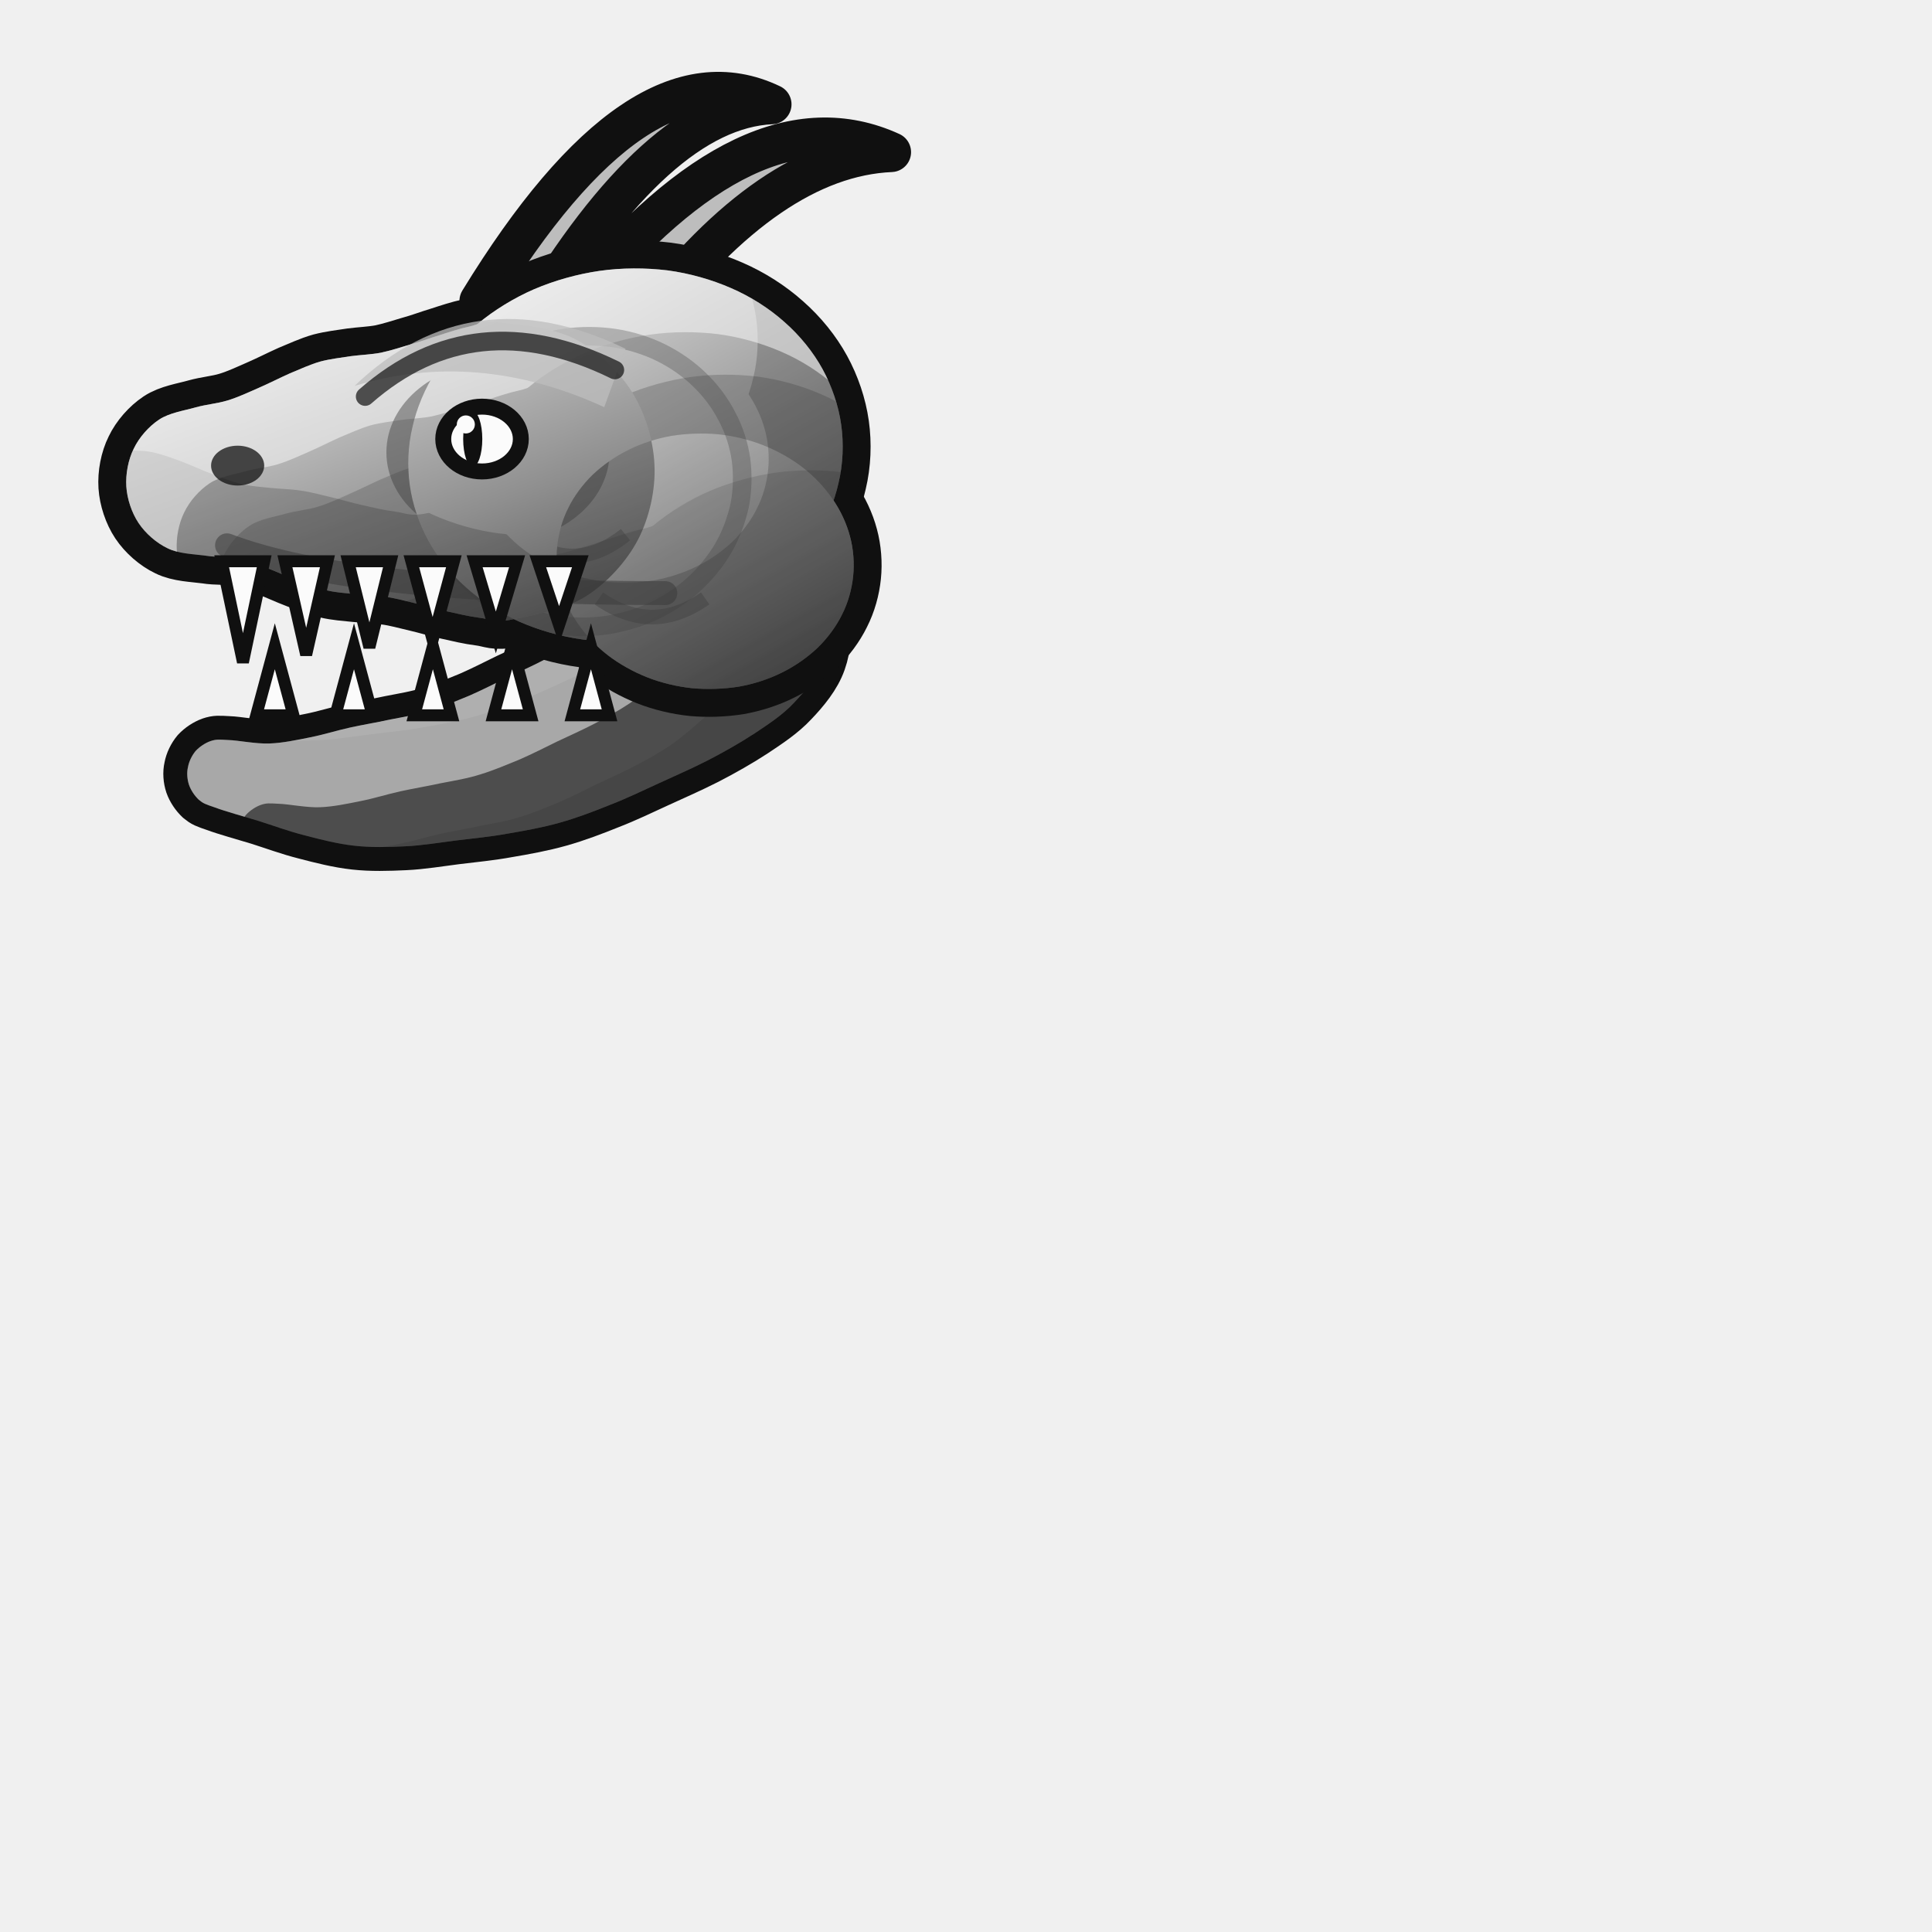
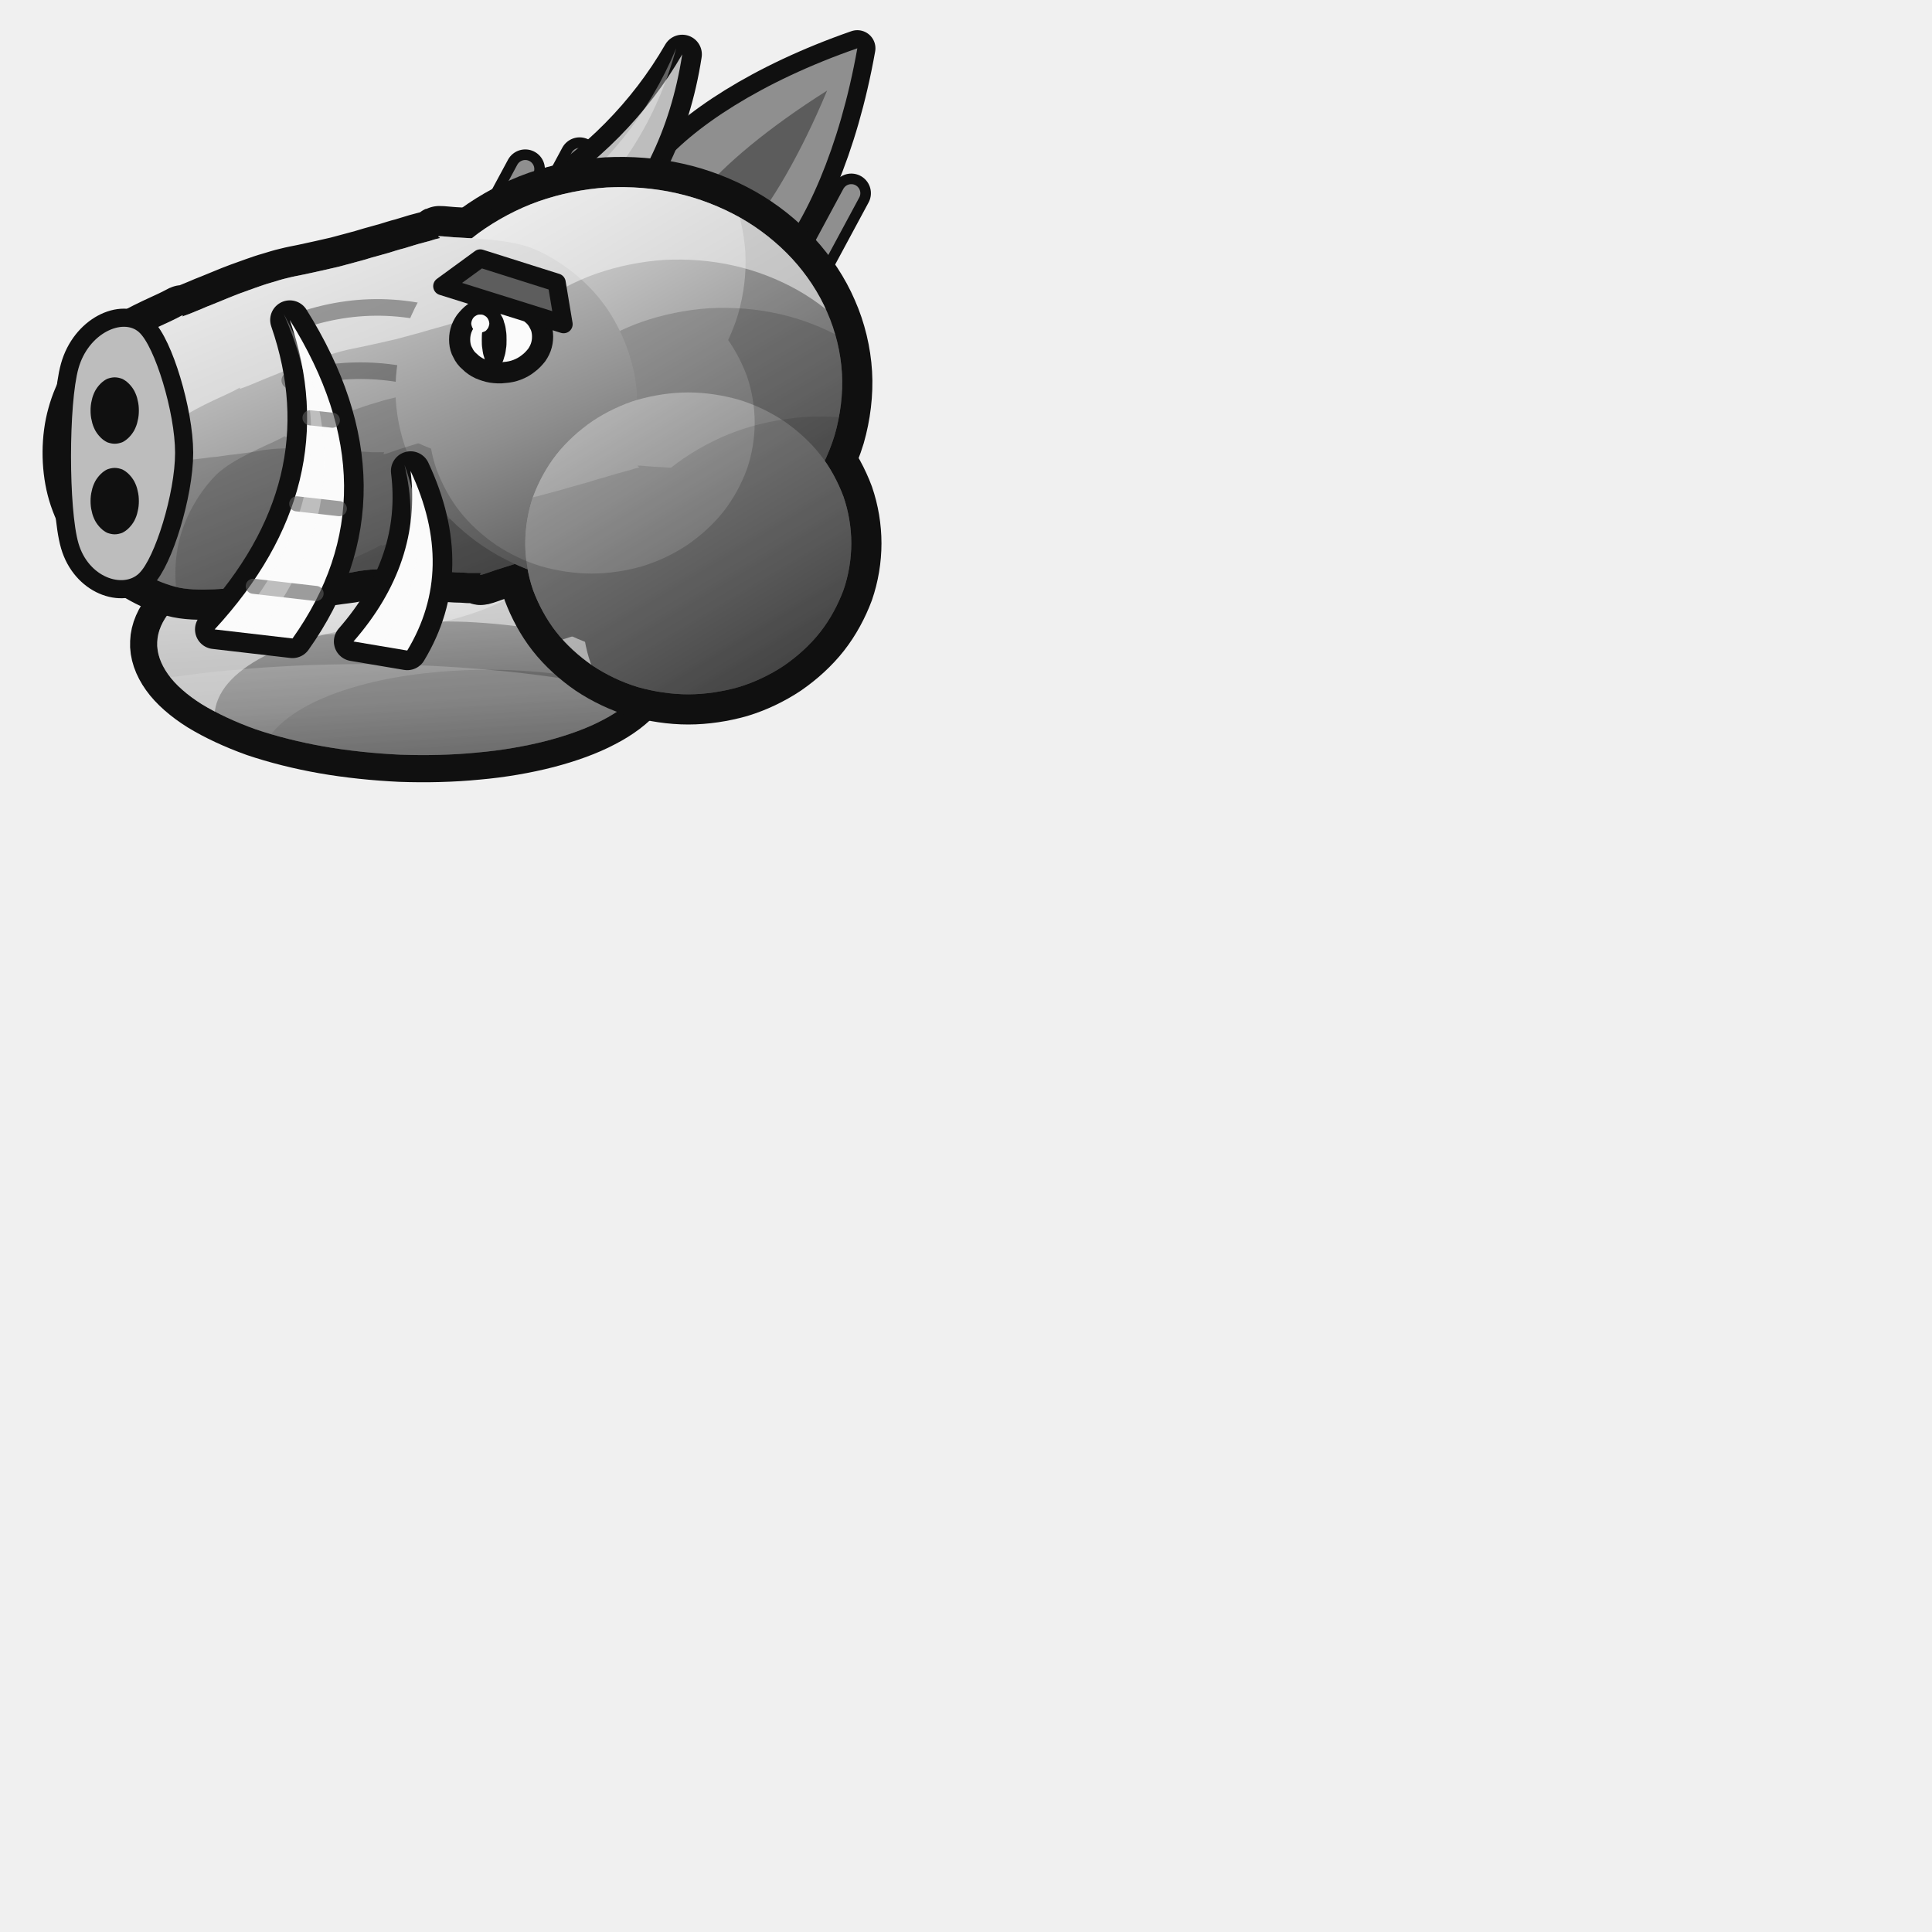
<svg xmlns="http://www.w3.org/2000/svg" viewBox="0 0 64 64" width="512" height="512" shape-rendering="geometricPrecision">
  <defs>
    <linearGradient id="h15-vol" x1="0.18" y1="0.02" x2="0.82" y2="1">
      <stop offset="0" stop-color="#e2e2e2" />
      <stop offset="0.30" stop-color="#bdbdbd" />
      <stop offset="0.66" stop-color="#8f8f8f" />
      <stop offset="1" stop-color="#5d5d5d" />
    </linearGradient>
    <linearGradient id="h15-volV" x1="0.42" y1="0" x2="0.58" y2="1">
      <stop offset="0" stop-color="#e2e2e2" />
      <stop offset="0.34" stop-color="#bdbdbd" />
      <stop offset="0.74" stop-color="#8f8f8f" />
      <stop offset="1" stop-color="#5d5d5d" />
    </linearGradient>
    <linearGradient id="h15-vol2" x1="0.2" y1="0" x2="0.8" y2="1">
      <stop offset="0" stop-color="#bdbdbd" />
      <stop offset="0.5" stop-color="#5d5d5d" />
      <stop offset="1" stop-color="#3b3b3b" />
    </linearGradient>
    <linearGradient id="h15-membrane" x1="0.12" y1="0" x2="0.78" y2="1">
      <stop offset="0" stop-color="#bdbdbd" />
      <stop offset="0.45" stop-color="#8f8f8f" />
      <stop offset="1" stop-color="#5d5d5d" />
    </linearGradient>
    <radialGradient id="h15-sheen" cx="0.34" cy="0.24" r="0.95">
      <stop offset="0" stop-color="#fbfbfb" stop-opacity="0.62" />
      <stop offset="0.38" stop-color="#fbfbfb" stop-opacity="0.22" />
      <stop offset="1" stop-color="#fbfbfb" stop-opacity="0" />
    </radialGradient>
  </defs>
-   <g id="h15" transform="translate(26,20) scale(0.88) translate(-26,-20)">
+   <g id="h15">
+     <path d="M16,8.2l1.4,-2.6M17.8,7.8l1.4,-2.6M19.6,7.4l1.4,-2.6M21.4,7.8l1.4,-2.6M23.2,8.2l1.4,-2.6M25,8.6l1.4,-2.6M26.8,9l1.4,-2.6" fill="none" stroke="#101010" stroke-width="1.3" stroke-linecap="round" stroke-linejoin="round" />
+     <path d="M16,8.2l1.4,-2.6M17.8,7.8l1.4,-2.6M19.6,7.4l1.4,-2.6M21.4,7.8l1.4,-2.6M23.2,8.2l1.4,-2.6M25,8.6l1.4,-2.6M26.8,9l1.4,-2.6" fill="none" stroke="#8f8f8f" stroke-width="0.6" stroke-linecap="round" stroke-linejoin="round" />
+     <path d="M22.6,8.4C23.82,11.68 27.22,8.23 28.4,1.6C22.04,3.81 19.17,7.71 22.6,8.4Z" fill="#101010" stroke="#101010" stroke-width="1.2" stroke-linejoin="round" stroke-linecap="round" />
+     <path d="M22.6,8.4C23.82,11.68 27.22,8.23 28.4,1.6C22.04,3.81 19.17,7.71 22.6,8.4Z" fill="#8f8f8f" />
+     <path d="M23,8.2C23.51,9.55 25.61,7.28 27.4,3C23.47,5.48 21.59,7.92 23,8.2Z" fill="#3b3b3b" opacity="0.6" />
+     <path d="M19.5,8.04Q22.01,5.61 22.6,1.8Q20.87,4.79 17.7,6.76Z" fill="#101010" stroke="#101010" stroke-width="1.3" stroke-linejoin="round" stroke-linecap="round" />
+     <path d="M19.5,8.04Q22.01,5.61 22.6,1.8Q20.87,4.79 17.7,6.76Z" fill="#bdbdbd" />
+     <path d="M18.71,7.42Q21.44,5.14 22.4,1.6Q21.04,4.86 18.09,6.98Z" fill="#fbfbfb" opacity="0.35" />
+     <path d="M5,19L16,19.4L21.6,20.2L16,20.6L6,20.6Z" fill="#262626" stroke="#101010" stroke-width="1.2" stroke-linejoin="round" stroke-linecap="round" />
+     <path d="M5,19L16,19.4L21.6,20.2L16,20.6L6,20.6Z" fill="#4a4a4a" opacity="0.5" />
    <defs>
-       <path id="h15-s0" d="M28.12,13.26C28.22,13.97 28.19,14.74 28.02,15.45C27.86,16.17 27.55,16.9 27.14,17.55C26.73,18.2 26.18,18.82 25.56,19.34C24.95,19.85 24.2,20.31 23.44,20.64C22.67,20.97 21.81,21.21 20.98,21.33C20.14,21.45 19.25,21.45 18.42,21.35C17.59,21.24 16.75,21 16.02,20.68C15.28,20.36 14.58,19.91 14.01,19.4C13.43,18.89 12.93,18.27 12.58,17.63C12.23,16.99 11.98,16.26 11.88,15.54C11.78,14.83 11.81,14.06 11.98,13.35C12.14,12.63 12.45,11.9 12.86,11.25C13.27,10.6 13.82,9.98 14.44,9.46C15.05,8.95 15.8,8.49 16.56,8.16C17.33,7.83 18.19,7.59 19.02,7.47C19.86,7.35 20.75,7.35 21.58,7.45C22.41,7.56 23.25,7.8 23.98,8.12C24.72,8.44 25.42,8.89 25.99,9.4C26.57,9.91 27.07,10.53 27.42,11.17C27.77,11.81 28.02,12.54 28.12,13.26Z" />
-       <path id="h15-s1" d="M28.57,18.96C28.52,19.45 28.38,19.96 28.15,20.41C27.93,20.86 27.6,21.3 27.23,21.66C26.85,22.02 26.38,22.35 25.89,22.59C25.39,22.84 24.83,23.02 24.27,23.12C23.7,23.21 23.09,23.23 22.52,23.18C21.95,23.12 21.35,22.98 20.82,22.77C20.29,22.56 19.77,22.27 19.34,21.94C18.9,21.6 18.51,21.19 18.21,20.75C17.91,20.32 17.68,19.83 17.55,19.34C17.42,18.86 17.38,18.33 17.43,17.84C17.48,17.35 17.62,16.84 17.85,16.39C18.07,15.94 18.4,15.5 18.77,15.14C19.15,14.78 19.62,14.45 20.11,14.21C20.61,13.96 21.17,13.78 21.73,13.68C22.3,13.59 22.91,13.57 23.48,13.62C24.05,13.68 24.65,13.82 25.18,14.03C25.71,14.24 26.23,14.53 26.66,14.86C27.1,15.2 27.49,15.61 27.79,16.05C28.09,16.48 28.32,16.97 28.45,17.46C28.58,17.94 28.62,18.47 28.57,18.96Z" />
-       <path id="h15-s2" d="M15.26,9.41C14.59,9.33 14.48,9.49 14.1,9.57C13.73,9.65 13.37,9.77 13,9.89C12.63,10 12.27,10.14 11.9,10.24C11.53,10.35 11.16,10.47 10.79,10.55C10.41,10.62 10.04,10.63 9.66,10.68C9.28,10.74 8.9,10.78 8.52,10.88C8.13,10.99 7.75,11.17 7.36,11.33C6.98,11.5 6.59,11.7 6.2,11.87C5.81,12.04 5.41,12.23 5.01,12.35C4.61,12.47 4.24,12.49 3.81,12.61C3.39,12.73 2.83,12.81 2.44,13.07C2.05,13.33 1.69,13.74 1.49,14.16C1.28,14.58 1.18,15.12 1.21,15.59C1.24,16.05 1.41,16.57 1.67,16.96C1.93,17.35 2.34,17.71 2.76,17.91C3.18,18.12 3.75,18.13 4.19,18.19C4.62,18.26 4.97,18.21 5.36,18.29C5.75,18.37 6.12,18.51 6.5,18.65C6.87,18.79 7.25,18.97 7.62,19.11C7.99,19.25 8.36,19.4 8.73,19.49C9.1,19.58 9.47,19.6 9.84,19.64C10.21,19.68 10.59,19.68 10.97,19.74C11.35,19.79 11.73,19.9 12.12,19.99C12.51,20.08 12.9,20.2 13.3,20.29C13.7,20.38 14.12,20.48 14.52,20.53C14.93,20.58 15.08,20.73 15.74,20.59C16.41,20.46 17.72,20.22 18.51,19.72C19.3,19.22 20.04,18.41 20.47,17.59C20.9,16.76 21.14,15.69 21.09,14.76C21.05,13.82 20.72,12.78 20.22,11.99C19.72,11.2 18.91,10.46 18.09,10.03C17.26,9.6 15.92,9.48 15.26,9.41Z" />
+       <path id="h15-jaw-s0" d="M21.59,21.93C21.58,22.28 21.42,22.64 21.15,22.96C20.88,23.28 20.46,23.6 19.95,23.86C19.44,24.13 18.8,24.36 18.11,24.54C17.41,24.72 16.61,24.86 15.8,24.93C15,25.01 14.11,25.03 13.26,25C12.42,24.96 11.54,24.87 10.74,24.73C9.94,24.59 9.15,24.39 8.47,24.16C7.8,23.92 7.18,23.63 6.69,23.33C6.21,23.03 5.81,22.68 5.57,22.34C5.32,21.99 5.19,21.62 5.21,21.27C5.22,20.92 5.38,20.56 5.65,20.24C5.92,19.92 6.34,19.6 6.85,19.34C7.36,19.07 8,18.84 8.69,18.66C9.39,18.48 10.19,18.34 11,18.27C11.8,18.19 12.69,18.17 13.54,18.2C14.38,18.24 15.26,18.33 16.06,18.47C16.86,18.61 17.65,18.81 18.33,19.04C19,19.28 19.62,19.57 20.11,19.87C20.59,20.17 20.99,20.52 21.23,20.86C21.48,21.21 21.61,21.58 21.59,21.93Z" />
+       <clipPath id="h15-jaw-clip">
+         <use href="#h15-jaw-s0" />
+       </clipPath>
+       <mask id="h15-jaw-rim" maskUnits="userSpaceOnUse" x="0" y="0" width="64" height="64">
+         <rect width="64" height="64" fill="#000" />
+         <use href="#h15-jaw-s0" fill="#fff" />
+         <g transform="translate(1.9,2.4)">
+           <use href="#h15-jaw-s0" fill="#000" />
+         </g>
+       </mask>
+       <mask id="h15-jaw-core" maskUnits="userSpaceOnUse" x="0" y="0" width="64" height="64">
+         <rect width="64" height="64" fill="#000" />
+         <use href="#h15-jaw-s0" fill="#fff" />
+         <g transform="translate(-3.2,-4)">
+           <use href="#h15-jaw-s0" fill="#000" />
+         </g>
+       </mask>
+     </defs>
+     <use href="#h15-jaw-s0" fill="#101010" stroke="#101010" stroke-width="1.8" stroke-linejoin="round" stroke-linecap="round" />
+     <use href="#h15-jaw-s0" fill="url(#h15-volV)" />
+     <g clip-path="url(#h15-jaw-clip)">
+       <g transform="translate(3.4,4.0)" opacity="0.26">
+         <use href="#h15-jaw-s0" fill="#3b3b3b" />
+       </g>
+       <g transform="translate(6.6,7.6)" opacity="0.13">
+         <use href="#h15-jaw-s0" fill="#101010" />
+       </g>
+     </g>
+     <g mask="url(#h15-jaw-core)" opacity="0.2">
+       <rect width="64" height="64" fill="#101010" />
+     </g>
+     <g mask="url(#h15-jaw-rim)" opacity="0.52">
+       <rect width="64" height="64" fill="#fbfbfb" />
+     </g>
+     <g clip-path="url(#h15-jaw-clip)">
+       <path d="M26,26C26,26.41 25.76,26.84 25.31,27.24C24.87,27.63 24.17,28.02 23.33,28.35C22.48,28.68 21.4,28.99 20.23,29.24C19.06,29.48 17.7,29.68 16.33,29.8C14.95,29.93 13.44,30 12,30C10.56,30 9.05,29.93 7.67,29.8C6.3,29.68 4.94,29.48 3.77,29.24C2.6,28.99 1.52,28.68 0.67,28.35C-0.17,28.02 -0.87,27.63 -1.31,27.24C-1.76,26.84 -2,26.41 -2,26C-2,25.59 -1.76,25.16 -1.31,24.76C-0.87,24.37 -0.17,23.98 0.67,23.65C1.52,23.32 2.6,23.01 3.77,22.76C4.94,22.52 6.3,22.32 7.67,22.2C9.05,22.07 10.56,22 12,22C13.44,22 14.95,22.07 16.33,22.2C17.7,22.32 19.06,22.52 20.23,22.76C21.4,23.01 22.48,23.32 23.33,23.65C24.17,23.98 24.87,24.37 25.31,24.76C25.76,25.16 26,25.59 26,26Z" fill="#e2e2e2" opacity="0.25" />
+     </g>
+     <defs>
+       <path id="h15-s0" d="M27.89,12.36C27.93,13.03 27.84,13.75 27.65,14.41C27.45,15.07 27.12,15.74 26.71,16.31C26.29,16.89 25.75,17.43 25.16,17.87C24.57,18.3 23.87,18.68 23.16,18.93C22.45,19.18 21.66,19.34 20.9,19.39C20.13,19.43 19.33,19.37 18.59,19.2C17.86,19.04 17.12,18.75 16.48,18.39C15.84,18.03 15.24,17.55 14.76,17.03C14.28,16.51 13.87,15.89 13.6,15.26C13.32,14.63 13.15,13.92 13.11,13.24C13.07,12.57 13.16,11.85 13.35,11.19C13.55,10.53 13.88,9.86 14.29,9.29C14.71,8.71 15.25,8.17 15.84,7.73C16.43,7.3 17.13,6.92 17.84,6.67C18.55,6.42 19.34,6.26 20.1,6.21C20.87,6.17 21.67,6.23 22.41,6.4C23.14,6.56 23.88,6.85 24.52,7.21C25.16,7.57 25.76,8.05 26.24,8.57C26.72,9.09 27.13,9.71 27.4,10.34C27.68,10.97 27.85,11.68 27.89,12.36Z" />
+       <path id="h15-s1" d="M14.8,7.84C14.28,7.79 14.65,7.87 14.56,7.89C14.46,7.91 14.36,7.94 14.24,7.98C14.12,8.01 13.98,8.05 13.83,8.09C13.69,8.13 13.53,8.18 13.37,8.23C13.2,8.27 13.03,8.33 12.86,8.38C12.68,8.43 12.5,8.48 12.32,8.53C12.13,8.59 11.95,8.64 11.76,8.69C11.57,8.74 11.38,8.79 11.2,8.84C11.01,8.88 10.82,8.93 10.63,8.97C10.45,9.01 10.26,9.05 10.08,9.09C9.89,9.13 9.71,9.16 9.52,9.21C9.34,9.25 9.16,9.31 8.99,9.36C8.81,9.41 8.64,9.47 8.47,9.53C8.3,9.59 8.13,9.65 7.97,9.71C7.8,9.77 7.64,9.84 7.49,9.9C7.34,9.96 7.19,10.02 7.05,10.08C6.91,10.13 6.78,10.19 6.66,10.24C6.54,10.29 6.42,10.34 6.32,10.38C6.22,10.42 6.13,10.45 6.05,10.48C5.97,10.51 6.22,10.34 5.84,10.55C5.46,10.75 4.32,11.19 3.77,11.72C3.23,12.26 2.77,13.04 2.57,13.78C2.36,14.52 2.36,15.42 2.55,16.16C2.74,16.9 3.19,17.68 3.72,18.23C4.26,18.77 5.04,19.23 5.78,19.43C6.52,19.64 7.72,19.46 8.16,19.45C8.6,19.45 8.32,19.41 8.42,19.4C8.52,19.38 8.64,19.36 8.75,19.34C8.87,19.32 8.99,19.3 9.12,19.28C9.25,19.26 9.39,19.25 9.52,19.23C9.66,19.21 9.8,19.2 9.95,19.18C10.09,19.16 10.23,19.14 10.38,19.13C10.52,19.11 10.67,19.09 10.81,19.07C10.95,19.06 11.09,19.04 11.22,19.02C11.35,19 11.48,18.99 11.6,18.97C11.72,18.95 11.81,18.93 11.92,18.91C12.04,18.9 12.14,18.88 12.27,18.87C12.39,18.86 12.54,18.86 12.68,18.85C12.83,18.85 12.99,18.85 13.15,18.85C13.31,18.86 13.48,18.86 13.64,18.87C13.81,18.88 13.98,18.89 14.14,18.9C14.31,18.91 14.47,18.92 14.63,18.93C14.79,18.94 14.95,18.95 15.1,18.96C15.25,18.96 15.39,18.97 15.52,18.98C15.66,18.98 15.79,18.98 15.9,18.98C16.01,18.97 15.7,19.14 16.2,18.96C16.69,18.77 18.14,18.43 18.88,17.86C19.63,17.3 20.3,16.43 20.66,15.57C21.02,14.71 21.17,13.63 21.06,12.7C20.94,11.78 20.53,10.76 19.96,10.02C19.4,9.27 18.53,8.6 17.67,8.24C16.81,7.88 15.32,7.9 14.8,7.84Z" />
+       <path id="h15-s2" d="M28.2,18C28.2,18.52 28.11,19.06 27.94,19.55C27.76,20.03 27.5,20.52 27.17,20.94C26.84,21.36 26.42,21.74 25.97,22.05C25.52,22.35 25,22.6 24.47,22.76C23.94,22.91 23.36,23 22.8,23C22.24,23 21.66,22.91 21.13,22.76C20.6,22.6 20.08,22.35 19.63,22.05C19.18,21.74 18.76,21.36 18.43,20.94C18.1,20.52 17.84,20.03 17.66,19.55C17.49,19.06 17.4,18.52 17.4,18C17.4,17.48 17.49,16.94 17.66,16.45C17.84,15.97 18.1,15.48 18.43,15.06C18.76,14.64 19.18,14.26 19.63,13.95C20.08,13.65 20.6,13.4 21.13,13.24C21.66,13.09 22.24,13 22.8,13C23.36,13 23.94,13.09 24.47,13.24C25,13.4 25.52,13.65 25.97,13.95C26.42,14.26 26.84,14.64 27.17,15.06C27.5,15.48 27.76,15.97 27.94,16.45C28.11,16.94 28.2,17.48 28.2,18Z" />
      <clipPath id="h15-clip">
        <use href="#h15-s0" />
        <use href="#h15-s1" />
        <use href="#h15-s2" />
      </clipPath>
      <mask id="h15-rim" maskUnits="userSpaceOnUse" x="0" y="0" width="64" height="64">
        <rect width="64" height="64" fill="#000" />
        <use href="#h15-s0" fill="#fff" />
        <use href="#h15-s1" fill="#fff" />
        <use href="#h15-s2" fill="#fff" />
        <g transform="translate(1.9,2.4)">
          <use href="#h15-s0" fill="#000" />
          <use href="#h15-s1" fill="#000" />
          <use href="#h15-s2" fill="#000" />
        </g>
      </mask>
      <mask id="h15-core" maskUnits="userSpaceOnUse" x="0" y="0" width="64" height="64">
        <rect width="64" height="64" fill="#000" />
        <use href="#h15-s0" fill="#fff" />
        <use href="#h15-s1" fill="#fff" />
        <use href="#h15-s2" fill="#fff" />
        <g transform="translate(-3.2,-4)">
          <use href="#h15-s0" fill="#000" />
          <use href="#h15-s1" fill="#000" />
          <use href="#h15-s2" fill="#000" />
        </g>
      </mask>
    </defs>
-     <defs>
-       <path id="h15-jaw-s0" d="M21.66,18.27C21.19,18.59 20.89,19.01 20.53,19.37C20.16,19.72 19.83,20.06 19.46,20.38C19.08,20.71 18.69,21.05 18.27,21.34C17.85,21.62 17.4,21.87 16.94,22.11C16.48,22.35 16.01,22.56 15.54,22.78C15.07,23.01 14.6,23.25 14.12,23.46C13.63,23.66 13.14,23.87 12.65,24.02C12.15,24.18 11.64,24.26 11.13,24.36C10.63,24.47 10.13,24.55 9.63,24.66C9.13,24.77 8.63,24.93 8.12,25.03C7.62,25.13 7.11,25.24 6.6,25.26C6.09,25.28 5.42,25.14 5.05,25.13C4.68,25.11 4.59,25.1 4.38,25.17C4.18,25.24 3.97,25.38 3.82,25.54C3.68,25.71 3.57,25.93 3.53,26.15C3.48,26.36 3.5,26.61 3.57,26.82C3.64,27.02 3.78,27.23 3.94,27.38C4.11,27.52 4.17,27.54 4.55,27.67C4.92,27.81 5.61,28 6.17,28.17C6.74,28.35 7.33,28.57 7.93,28.72C8.54,28.88 9.17,29.04 9.8,29.11C10.43,29.18 11.07,29.16 11.71,29.13C12.35,29.1 12.99,28.99 13.63,28.91C14.28,28.83 14.93,28.77 15.58,28.65C16.23,28.54 16.89,28.42 17.53,28.24C18.17,28.06 18.8,27.82 19.42,27.57C20.04,27.33 20.64,27.04 21.25,26.76C21.86,26.48 22.48,26.21 23.09,25.9C23.69,25.59 24.31,25.24 24.86,24.88C25.4,24.52 25.92,24.18 26.34,23.73C26.77,23.28 27.2,22.76 27.4,22.19C27.6,21.63 27.65,20.93 27.54,20.34C27.43,19.75 27.12,19.11 26.73,18.66C26.34,18.2 25.76,17.8 25.19,17.6C24.63,17.4 23.93,17.35 23.34,17.46C22.75,17.57 22.12,17.95 21.66,18.27Z" />
-       <clipPath id="h15-jaw-clip">
-         <use href="#h15-jaw-s0" />
-       </clipPath>
-       <mask id="h15-jaw-rim" maskUnits="userSpaceOnUse" x="0" y="0" width="64" height="64">
-         <rect width="64" height="64" fill="#000" />
-         <use href="#h15-jaw-s0" fill="#fff" />
-         <g transform="translate(1.9,2.4)">
-           <use href="#h15-jaw-s0" fill="#000" />
-         </g>
-       </mask>
-       <mask id="h15-jaw-core" maskUnits="userSpaceOnUse" x="0" y="0" width="64" height="64">
-         <rect width="64" height="64" fill="#000" />
-         <use href="#h15-jaw-s0" fill="#fff" />
-         <g transform="translate(-3.2,-4)">
-           <use href="#h15-jaw-s0" fill="#000" />
-         </g>
-       </mask>
-     </defs>
-     <use href="#h15-jaw-s0" fill="#101010" stroke="#101010" stroke-width="1.8" stroke-linejoin="round" stroke-linecap="round" />
-     <use href="#h15-jaw-s0" fill="#5d5d5d" />
-     <g clip-path="url(#h15-jaw-clip)">
-       <g transform="translate(3.4,4.0)" opacity="0.26">
-         <use href="#h15-jaw-s0" fill="#3b3b3b" />
-       </g>
-       <g transform="translate(6.6,7.6)" opacity="0.13">
-         <use href="#h15-jaw-s0" fill="#101010" />
-       </g>
-     </g>
-     <g mask="url(#h15-jaw-core)" opacity="0.2">
-       <rect width="64" height="64" fill="#101010" />
-     </g>
-     <g mask="url(#h15-jaw-rim)" opacity="0.52">
-       <rect width="64" height="64" fill="#fbfbfb" />
-     </g>
-     <g clip-path="url(#h15-jaw-clip)" />
-     <path d="M18.2,8.6Q24.75,0.6 30,3Q25.45,3.2 20.8,9.3ZM14.5,8.6Q20.5,-1.2 25.5,1.2Q21.2,1.4 16.5,9.3Z" fill="#bdbdbd" stroke="#101010" stroke-width="1.5" stroke-linejoin="round" />
-     <use href="#h15-s0" fill="#101010" stroke="#101010" stroke-width="2.1" stroke-linejoin="round" stroke-linecap="round" />
-     <use href="#h15-s1" fill="#101010" stroke="#101010" stroke-width="2.1" stroke-linejoin="round" stroke-linecap="round" />
-     <use href="#h15-s2" fill="#101010" stroke="#101010" stroke-width="2.1" stroke-linejoin="round" stroke-linecap="round" />
+     <use href="#h15-s0" fill="#101010" stroke="#101010" stroke-width="2" stroke-linejoin="round" stroke-linecap="round" />
+     <use href="#h15-s1" fill="#101010" stroke="#101010" stroke-width="2" stroke-linejoin="round" stroke-linecap="round" />
+     <use href="#h15-s2" fill="#101010" stroke="#101010" stroke-width="2" stroke-linejoin="round" stroke-linecap="round" />
    <use href="#h15-s0" fill="url(#h15-vol)" />
    <use href="#h15-s1" fill="url(#h15-vol)" />
    <use href="#h15-s2" fill="url(#h15-vol)" />
    <g clip-path="url(#h15-clip)">
      <g transform="translate(3.4,4.0)" opacity="0.26">
        <use href="#h15-s0" fill="#3b3b3b" />
        <use href="#h15-s1" fill="#3b3b3b" />
        <use href="#h15-s2" fill="#3b3b3b" />
      </g>
      <g transform="translate(6.6,7.6)" opacity="0.13">
        <use href="#h15-s0" fill="#101010" />
        <use href="#h15-s1" fill="#101010" />
        <use href="#h15-s2" fill="#101010" />
      </g>
    </g>
    <g mask="url(#h15-core)" opacity="0.2">
      <rect width="64" height="64" fill="#101010" />
    </g>
    <g mask="url(#h15-rim)" opacity="0.52">
      <rect width="64" height="64" fill="#fbfbfb" />
    </g>
    <g clip-path="url(#h15-clip)">
-       <ellipse cx="15.2" cy="14.3" rx="4.2" ry="3.4" fill="#3b3b3b" opacity="0.45" />
-       <path d="M24.35,14.58C24.42,15.13 24.41,15.73 24.3,16.29C24.18,16.84 23.97,17.41 23.68,17.91C23.39,18.41 22.99,18.89 22.55,19.29C22.11,19.69 21.58,20.03 21.03,20.29C20.48,20.54 19.86,20.72 19.26,20.81C18.66,20.89 18.02,20.89 17.42,20.8C16.82,20.71 16.21,20.52 15.68,20.26C15.15,20 14.64,19.65 14.22,19.24C13.8,18.84 13.44,18.36 13.18,17.85C12.91,17.35 12.73,16.78 12.65,16.22C12.58,15.67 12.59,15.07 12.7,14.51C12.82,13.96 13.03,13.39 13.32,12.89C13.61,12.39 14.01,11.91 14.45,11.51C14.89,11.11 15.42,10.77 15.97,10.51C16.52,10.26 17.14,10.08 17.74,9.99C18.34,9.91 18.98,9.91 19.58,10C20.18,10.09 20.79,10.28 21.32,10.54C21.85,10.8 22.36,11.15 22.78,11.56C23.2,11.96 23.56,12.44 23.82,12.95C24.09,13.45 24.27,14.02 24.35,14.58Z" fill="none" stroke="#3b3b3b" stroke-width="0.7" opacity="0.3" />
-       <path d="M5,17.8Q9.75,19.6 21.5,19.6" fill="none" stroke="#3b3b3b" stroke-width="0.9" opacity="0.55" stroke-linecap="round" />
-       <path d="M16,17.4q2,1.6 4,0m-1,2.4q2,1.4 4,0" fill="none" stroke="#3b3b3b" stroke-width="0.55" opacity="0.4" />
+       <path d="M20.09,11.6C20.09,11.85 20.04,12.11 19.94,12.35C19.85,12.58 19.7,12.82 19.52,13.02C19.34,13.22 19.11,13.41 18.86,13.55C18.61,13.7 18.32,13.82 18.02,13.9C17.73,13.97 17.41,14.02 17.1,14.02C16.79,14.02 16.47,13.97 16.18,13.9C15.88,13.82 15.59,13.7 15.34,13.55C15.09,13.41 14.86,13.22 14.68,13.02C14.5,12.82 14.35,12.58 14.26,12.35C14.16,12.11 14.11,11.85 14.11,11.6C14.11,11.35 14.16,11.09 14.26,10.85C14.35,10.62 14.5,10.38 14.68,10.18C14.86,9.98 15.09,9.79 15.34,9.65C15.59,9.5 15.88,9.38 16.18,9.3C16.47,9.23 16.79,9.19 17.1,9.19C17.41,9.19 17.73,9.23 18.02,9.3C18.32,9.38 18.61,9.5 18.86,9.65C19.11,9.79 19.34,9.98 19.52,10.18C19.7,10.38 19.85,10.62 19.94,10.85C20.04,11.09 20.09,11.35 20.09,11.6Z" fill="#3b3b3b" opacity="0.4" />
+       <path d="M10,10.6q3,-1 6,0.4M9.6,12.6q3,-0.8 5.6,0.4" fill="none" stroke="#3b3b3b" stroke-width="0.55" opacity="0.45" stroke-linecap="round" stroke-linejoin="round" />
    </g>
-     <path d="M4.8,18.4L5.6,22.2L6.4,18.4ZM7.18,18.4L7.98,21.92L8.78,18.4ZM9.56,18.4L10.36,21.64L11.16,18.4ZM11.94,18.4L12.74,21.36L13.54,18.4ZM14.32,18.4L15.12,21.08L15.92,18.4ZM16.7,18.4L17.5,20.8L18.3,18.4ZM6.1,24.2L6.8,21.6L7.5,24.2ZM9.08,24.2L9.78,21.6L10.48,24.2ZM12.05,24.2L12.75,21.6L13.45,24.2ZM15.03,24.2L15.73,21.6L16.43,24.2ZM18,24.2L18.7,21.6L19.4,24.2Z" fill="#fbfbfb" stroke="#101010" stroke-width="0.45" />
-     <path d="M20,10.4Q14.2,7.6 9.8,11.8Q14.4,10.4 19.2,12.6Z" fill="#bdbdbd" opacity="0.75" />
-     <path d="M19.6,11.2Q14.3,8.6 10.2,12.2" fill="none" stroke="#101010" stroke-width="0.7" opacity="0.7" stroke-linecap="round" />
-     <g>
-       <ellipse cx="14.6" cy="13.8" rx="1.46" ry="1.22" fill="#fbfbfb" stroke="#101010" stroke-width="0.6" />
-       <ellipse cx="14.25" cy="13.8" rx="0.36" ry="1.04" fill="#101010" />
-       <circle cx="13.99" cy="13.25" r="0.34" fill="#fbfbfb" />
-     </g>
-     <ellipse cx="5.4" cy="14.8" rx="1" ry="0.75" fill="#101010" opacity="0.75" />
+     <path d="M2.6,12.2C2.93,11.03 4.07,10.53 4.6,11C5.13,11.47 5.8,13.67 5.8,15C5.8,16.33 5.13,18.5 4.6,19C4.07,19.5 2.93,19.13 2.6,18C2.27,16.87 2.27,13.37 2.6,12.2Z" fill="#101010" stroke="#101010" stroke-width="1.2" stroke-linejoin="round" stroke-linecap="round" />
+     <path d="M2.6,12.2C2.93,11.03 4.07,10.53 4.6,11C5.13,11.47 5.8,13.67 5.8,15C5.8,16.33 5.13,18.5 4.6,19C4.07,19.5 2.93,19.13 2.6,18C2.27,16.87 2.27,13.37 2.6,12.2Z" fill="#bdbdbd" />
+     <path d="M4.6,13.6C4.6,13.71 4.59,13.83 4.56,13.94C4.54,14.05 4.5,14.15 4.45,14.25C4.4,14.34 4.34,14.42 4.27,14.49C4.2,14.56 4.13,14.61 4.05,14.65C3.97,14.68 3.88,14.7 3.8,14.7C3.72,14.7 3.63,14.68 3.55,14.65C3.47,14.61 3.4,14.56 3.33,14.49C3.26,14.42 3.2,14.34 3.15,14.25C3.1,14.15 3.06,14.05 3.04,13.94C3.01,13.83 3,13.71 3,13.6C3,13.49 3.01,13.37 3.04,13.26C3.06,13.15 3.1,13.05 3.15,12.95C3.2,12.86 3.26,12.78 3.33,12.71C3.4,12.64 3.47,12.59 3.55,12.55C3.63,12.52 3.72,12.5 3.8,12.5C3.88,12.5 3.97,12.52 4.05,12.55C4.13,12.59 4.2,12.64 4.27,12.71C4.34,12.78 4.4,12.86 4.45,12.95C4.5,13.05 4.54,13.15 4.56,13.26C4.59,13.37 4.6,13.49 4.6,13.6Z" fill="#101010" />
+     <path d="M4.6,16.6C4.6,16.71 4.59,16.83 4.56,16.94C4.54,17.05 4.5,17.15 4.45,17.25C4.4,17.34 4.34,17.42 4.27,17.49C4.2,17.56 4.13,17.61 4.05,17.65C3.97,17.68 3.88,17.7 3.8,17.7C3.72,17.7 3.63,17.68 3.55,17.65C3.47,17.61 3.4,17.56 3.33,17.49C3.26,17.42 3.2,17.34 3.15,17.25C3.1,17.15 3.06,17.05 3.04,16.94C3.01,16.83 3,16.71 3,16.6C3,16.49 3.01,16.37 3.04,16.26C3.06,16.15 3.1,16.05 3.15,15.95C3.2,15.86 3.26,15.78 3.33,15.71C3.4,15.64 3.47,15.59 3.55,15.55C3.63,15.52 3.72,15.5 3.8,15.5C3.88,15.5 3.97,15.52 4.05,15.55C4.13,15.59 4.2,15.64 4.27,15.71C4.34,15.78 4.4,15.86 4.45,15.95C4.5,16.05 4.54,16.15 4.56,16.26C4.59,16.37 4.6,16.49 4.6,16.6Z" fill="#101010" />
+     <path d="M9.69,21.15Q13.15,16.28 9.6,10.6Q11.5,16.09 7.11,20.85Z" fill="#101010" stroke="#101010" stroke-width="1.3" stroke-linejoin="round" stroke-linecap="round" />
+     <path d="M9.69,21.15Q13.15,16.28 9.6,10.6Q11.5,16.09 7.11,20.85Z" fill="#fbfbfb" />
+     <path d="M10.47,19.66L8.39,19.42M11.24,16.85L9.83,16.69M11.01,13.92L10.27,13.84" fill="none" stroke="#5d5d5d" stroke-width="0.5" opacity="0.6" stroke-linecap="round" stroke-linejoin="round" />
+     <path d="M8.65,20.85Q12.42,16.02 9.4,10.4Q11.84,15.95 7.75,20.75Z" fill="#fbfbfb" opacity="0.35" />
+     <path d="M13.49,21.55Q15.12,18.85 13.6,15.6Q13.98,18.65 11.71,21.25Z" fill="#101010" stroke="#101010" stroke-width="1.3" stroke-linejoin="round" stroke-linecap="round" />
+     <path d="M13.49,21.55Q15.12,18.85 13.6,15.6Q13.98,18.65 11.71,21.25Z" fill="#fbfbfb" />
+     <path d="M12.71,21.25Q14.55,18.58 13.4,15.4Q14.15,18.52 12.09,21.15Z" fill="#fbfbfb" opacity="0.35" />
+     <path d="M17.97,11.06C17.98,11.18 17.97,11.31 17.94,11.42C17.91,11.54 17.85,11.66 17.78,11.76C17.7,11.86 17.61,11.96 17.5,12.04C17.39,12.13 17.26,12.2 17.13,12.25C17,12.3 16.86,12.33 16.71,12.34C16.57,12.36 16.42,12.35 16.28,12.33C16.15,12.31 16.01,12.26 15.89,12.21C15.76,12.15 15.65,12.07 15.56,11.98C15.46,11.9 15.38,11.79 15.33,11.68C15.27,11.58 15.24,11.46 15.23,11.34C15.22,11.22 15.23,11.09 15.26,10.98C15.29,10.86 15.35,10.74 15.42,10.64C15.5,10.54 15.59,10.44 15.7,10.36C15.81,10.27 15.94,10.2 16.07,10.15C16.2,10.1 16.34,10.07 16.49,10.06C16.63,10.04 16.78,10.05 16.92,10.07C17.05,10.09 17.19,10.14 17.31,10.19C17.44,10.25 17.55,10.33 17.64,10.42C17.74,10.5 17.82,10.61 17.87,10.72C17.93,10.82 17.96,10.94 17.97,11.06Z" fill="#fbfbfb" stroke="#101010" stroke-width="0.7" stroke-linejoin="round" stroke-linecap="round" />
+     <path d="M16.78,11.26C16.78,11.36 16.78,11.47 16.76,11.56C16.75,11.66 16.73,11.76 16.7,11.84C16.68,11.92 16.65,12 16.61,12.06C16.58,12.12 16.54,12.17 16.5,12.2C16.46,12.23 16.41,12.25 16.37,12.25C16.33,12.25 16.28,12.23 16.24,12.2C16.2,12.17 16.16,12.12 16.13,12.06C16.09,12 16.06,11.92 16.04,11.84C16.01,11.76 15.99,11.66 15.98,11.56C15.96,11.47 15.96,11.36 15.96,11.26C15.96,11.16 15.96,11.05 15.98,10.95C15.99,10.85 16.01,10.76 16.04,10.68C16.06,10.59 16.09,10.52 16.13,10.46C16.16,10.4 16.2,10.35 16.24,10.32C16.28,10.29 16.33,10.27 16.37,10.27C16.41,10.27 16.46,10.29 16.5,10.32C16.54,10.35 16.58,10.4 16.61,10.46C16.65,10.52 16.68,10.59 16.7,10.68C16.73,10.76 16.75,10.85 16.76,10.95C16.78,11.05 16.78,11.16 16.78,11.26Z" fill="#101010" />
+     <path d="M16.21,10.72C16.21,10.75 16.2,10.78 16.19,10.81C16.18,10.84 16.17,10.87 16.15,10.89C16.13,10.92 16.11,10.94 16.09,10.96C16.06,10.98 16.03,10.99 16,11C15.97,11.01 15.94,11.02 15.91,11.02C15.88,11.02 15.85,11.01 15.82,11C15.79,10.99 15.76,10.98 15.73,10.96C15.71,10.94 15.69,10.92 15.67,10.89C15.65,10.87 15.64,10.84 15.63,10.81C15.62,10.78 15.61,10.75 15.61,10.72C15.61,10.69 15.62,10.65 15.63,10.62C15.64,10.6 15.65,10.57 15.67,10.54C15.69,10.52 15.71,10.49 15.73,10.48C15.76,10.46 15.79,10.44 15.82,10.43C15.85,10.42 15.88,10.42 15.91,10.42C15.94,10.42 15.97,10.42 16,10.43C16.03,10.44 16.06,10.46 16.09,10.48C16.11,10.49 16.13,10.52 16.15,10.54C16.17,10.57 16.18,10.6 16.19,10.62C16.2,10.65 16.21,10.69 16.21,10.72Z" fill="#fbfbfb" />
+     <path d="M14.65,9.48L18.67,10.74L18.44,9.36L15.91,8.56Z" fill="#5d5d5d" stroke="#101010" stroke-width="0.6" stroke-linejoin="round" stroke-linecap="round" />
  </g>
</svg>
